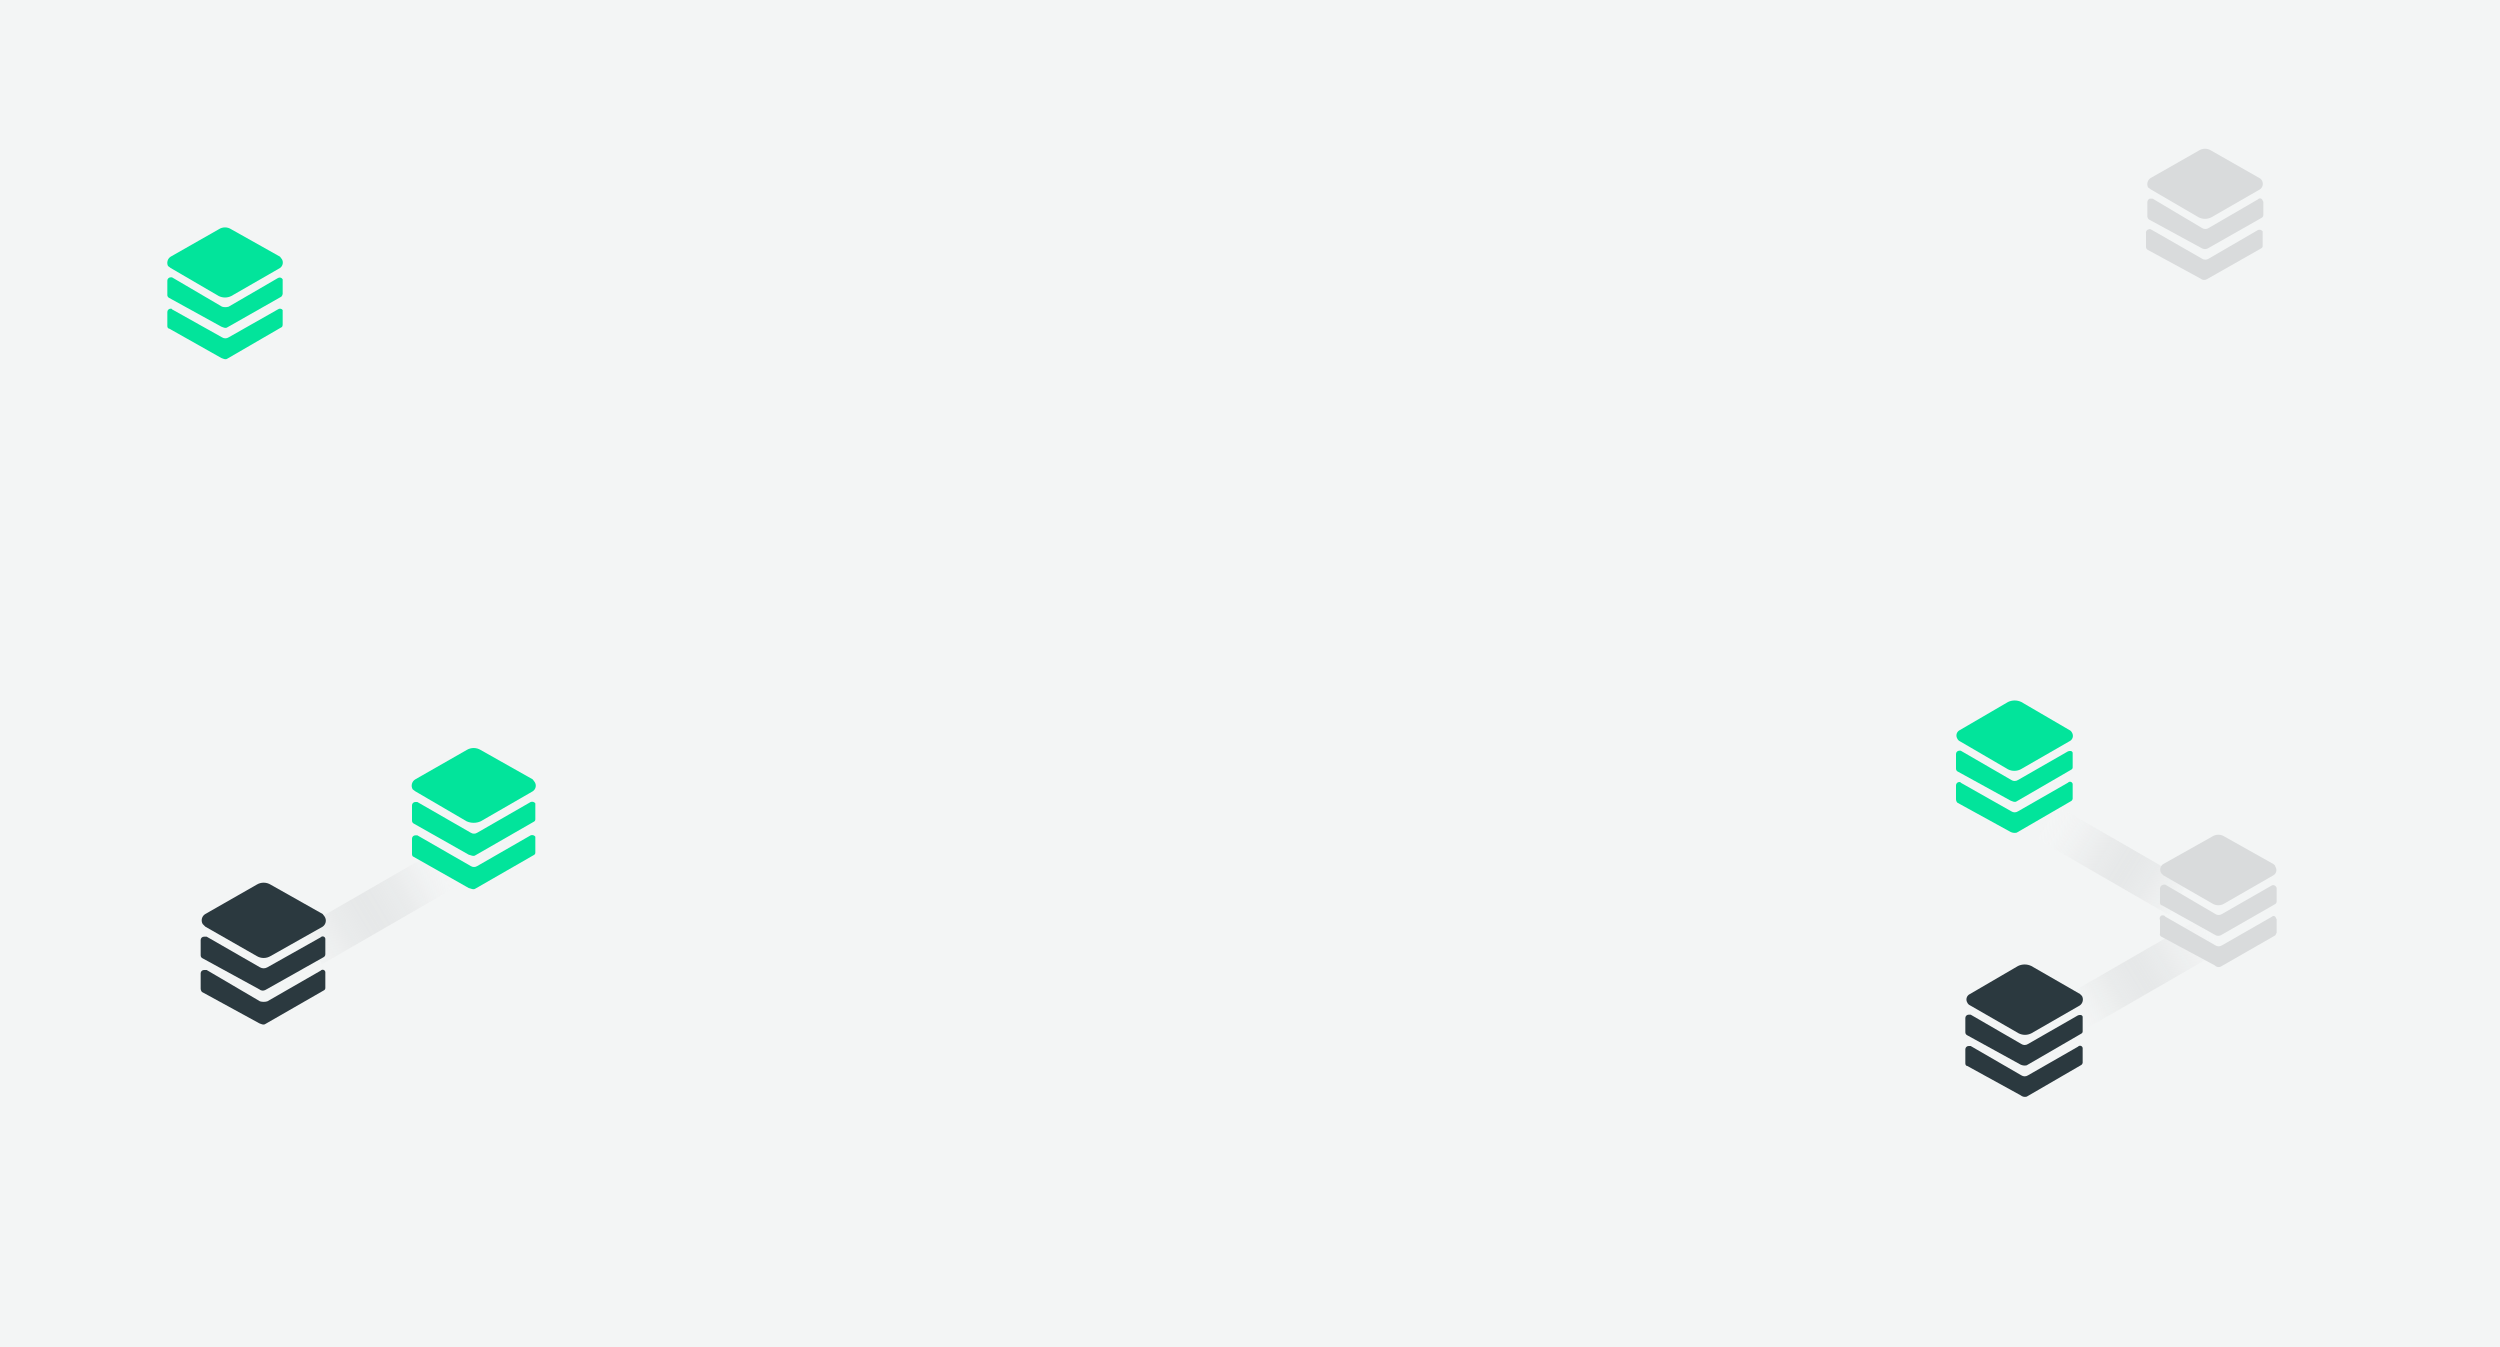
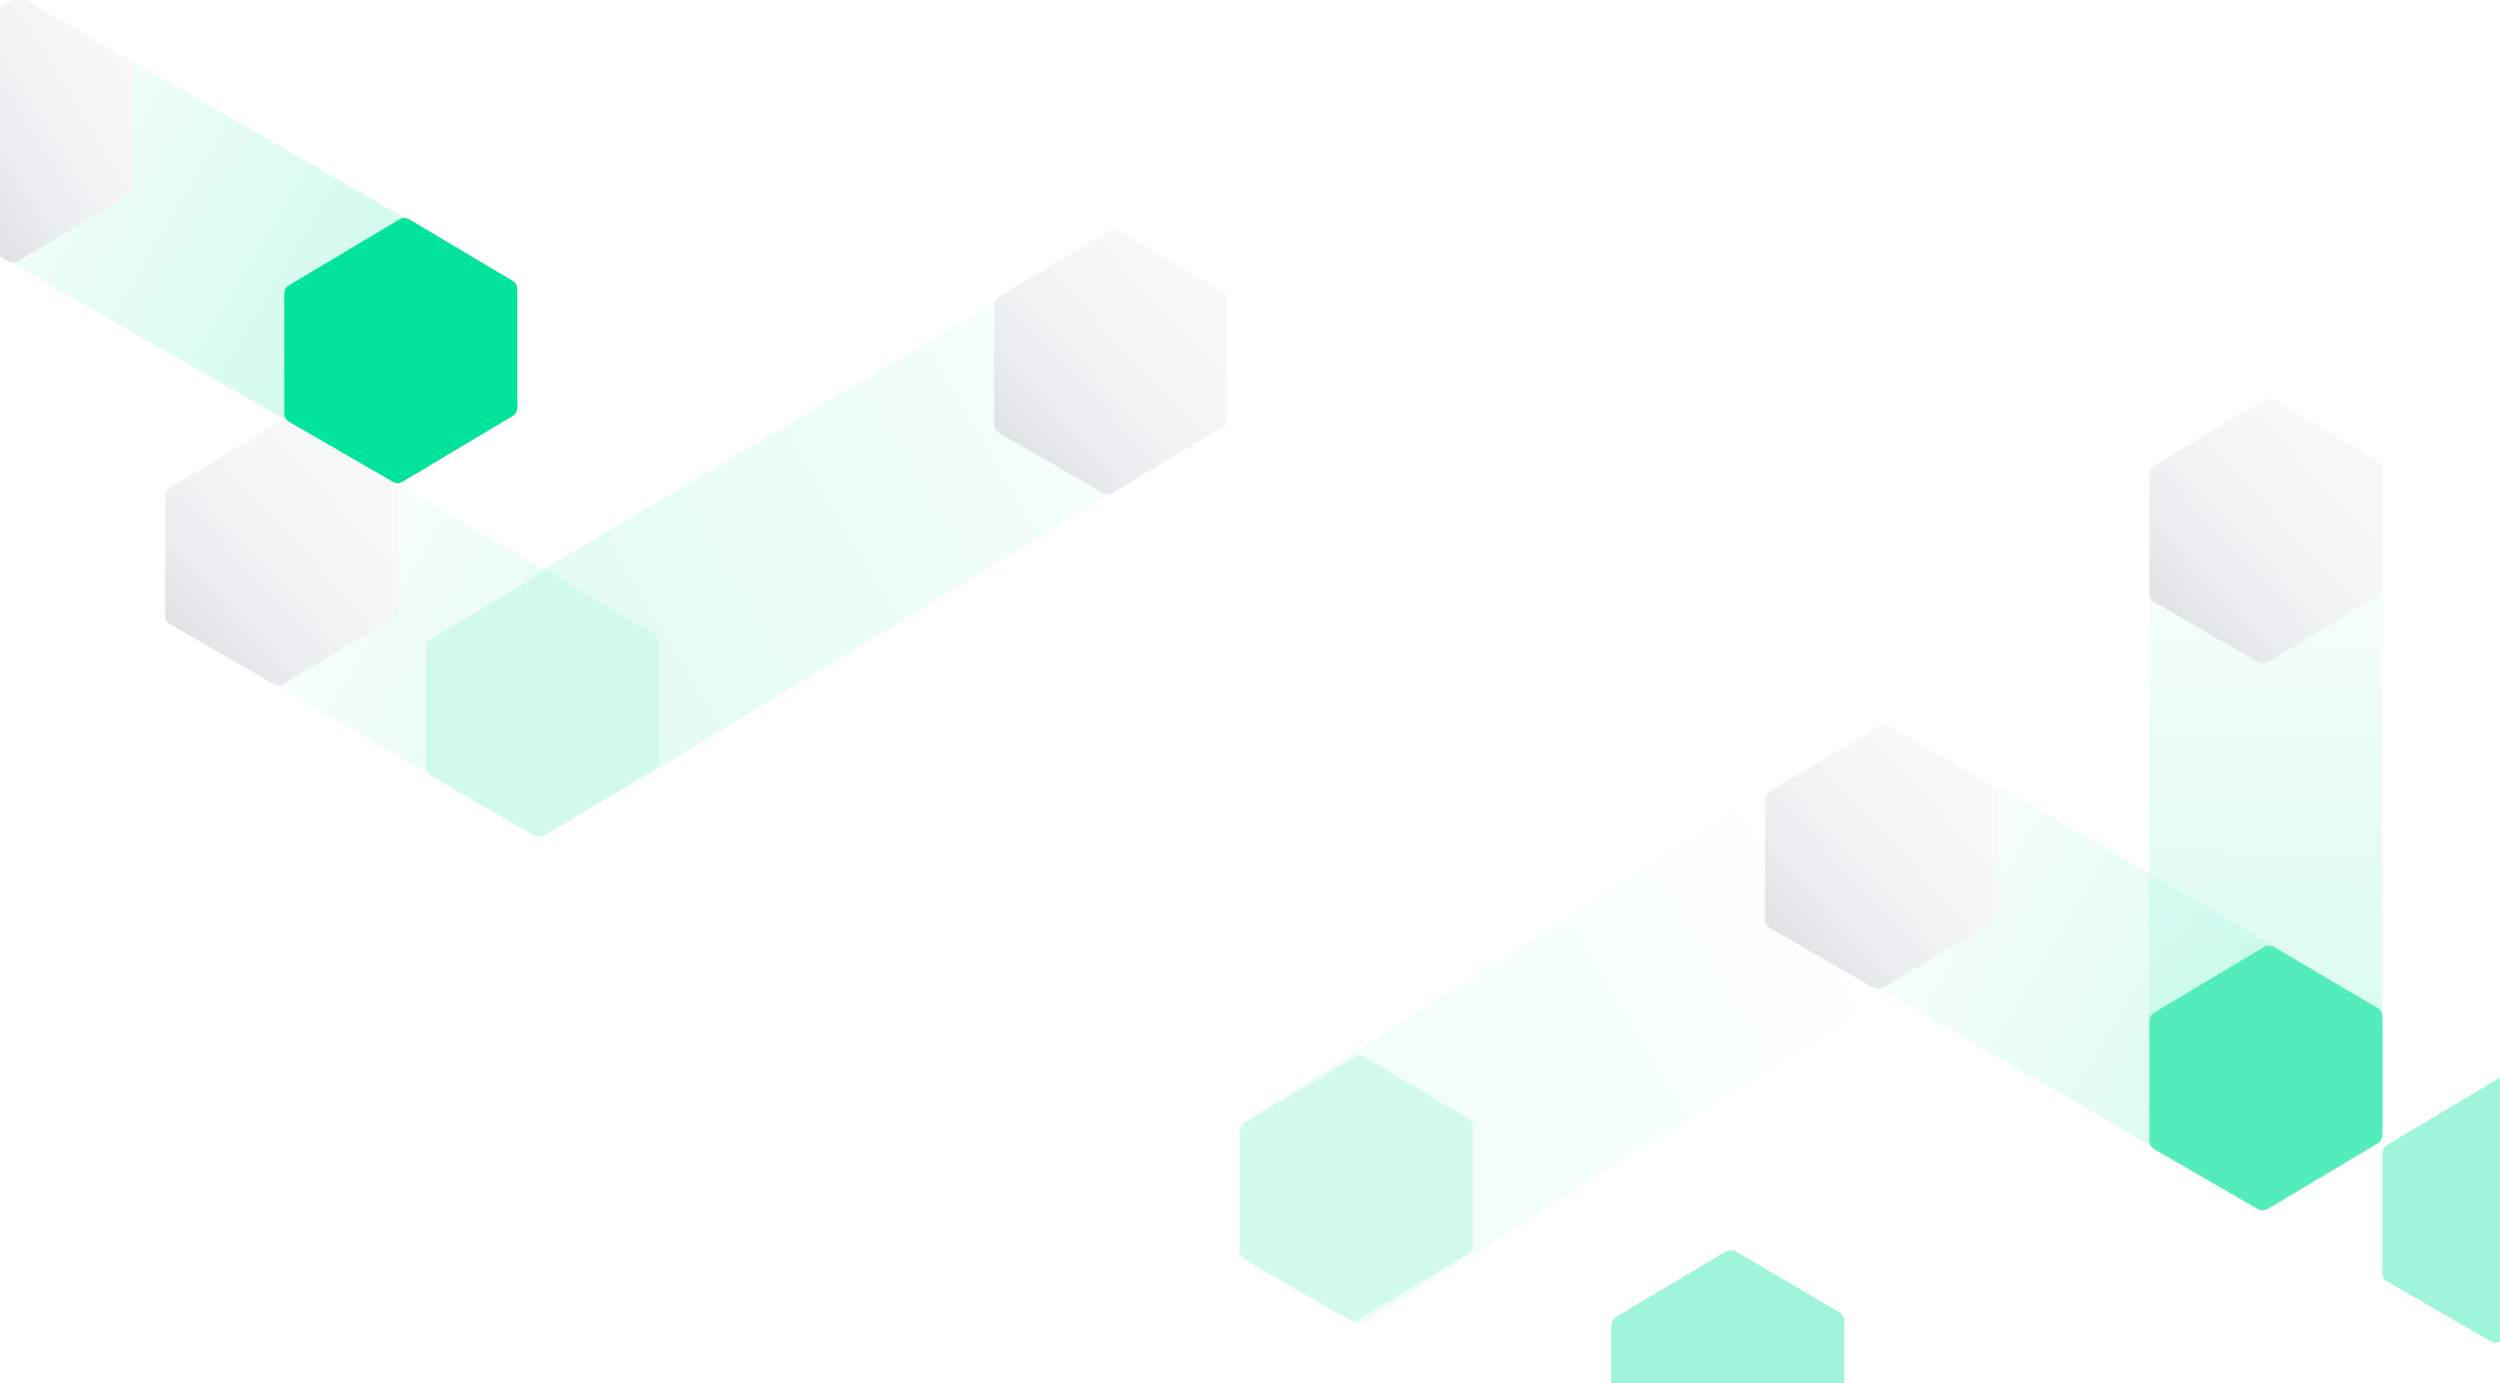
- <svg xmlns="http://www.w3.org/2000/svg" id="Layer_1" data-name="Layer 1" viewBox="0 0 375 202">
+ <svg xmlns="http://www.w3.org/2000/svg" xmlns:xlink="http://www.w3.org/1999/xlink" id="Layer_1" data-name="Layer 1" viewBox="0 0 376 208">
  <defs>
-     <style>.cls-1{fill:#f9fafa;}.cls-2,.cls-4{fill:#2b393f;}.cls-2{opacity:0.03;}.cls-3,.cls-7,.cls-8{opacity:0.5;}.cls-3{fill:url(#linear-gradient);}.cls-5{fill:#02e49b;}.cls-6{fill:#d9dbdc;}.cls-7{fill:url(#linear-gradient-2);}.cls-8{fill:url(#linear-gradient-3);}</style>
-     <linearGradient id="linear-gradient" x1="31.69" y1="-4981.54" x2="10.2" y2="-4994.38" gradientTransform="matrix(1.05, 0.5, 0.61, -0.87, 3075.3, -4213.77)" gradientUnits="userSpaceOnUse">
-       <stop offset="0" stop-color="#fff" stop-opacity="0" />
-       <stop offset="0.03" stop-color="#fafbfb" stop-opacity="0.12" />
-       <stop offset="0.09" stop-color="#f2f2f3" stop-opacity="0.35" />
-       <stop offset="0.16" stop-color="#eaebec" stop-opacity="0.55" />
-       <stop offset="0.22" stop-color="#e4e5e6" stop-opacity="0.71" />
-       <stop offset="0.28" stop-color="#dfe1e2" stop-opacity="0.84" />
-       <stop offset="0.35" stop-color="#dcdedf" stop-opacity="0.93" />
-       <stop offset="0.41" stop-color="#dadcdd" stop-opacity="0.98" />
-       <stop offset="0.48" stop-color="#d9dbdc" />
-       <stop offset="0.54" stop-color="#dadcdd" stop-opacity="0.98" />
-       <stop offset="0.61" stop-color="#dcdedf" stop-opacity="0.91" />
-       <stop offset="0.68" stop-color="#e1e2e3" stop-opacity="0.8" />
-       <stop offset="0.76" stop-color="#e7e8e8" stop-opacity="0.64" />
-       <stop offset="0.85" stop-color="#eeefef" stop-opacity="0.45" />
-       <stop offset="0.93" stop-color="#f7f8f8" stop-opacity="0.21" />
-       <stop offset="1" stop-color="#fff" stop-opacity="0" />
+     <style>.cls-1{opacity:0.18;fill:url(#linear-gradient);}.cls-14,.cls-2,.cls-3,.cls-9{opacity:0.38;}.cls-2{fill:url(#linear-gradient-2);}.cls-3{fill:url(#linear-gradient-3);}.cls-4{fill:#9ff5d9;}.cls-5{fill:#53edbb;}.cls-6{fill:url(#linear-gradient-4);}.cls-7{fill:url(#linear-gradient-5);}.cls-8{fill:#d1faed;}.cls-9{fill:url(#linear-gradient-6);}.cls-10{opacity:0.68;fill:url(#linear-gradient-7);}.cls-11{fill:url(#linear-gradient-8);}.cls-12{fill:url(#linear-gradient-9);}.cls-13{fill:#02e49b;}.cls-14{fill:url(#linear-gradient-10);}.cls-15{fill:url(#linear-gradient-11);}</style>
+     <linearGradient id="linear-gradient" x1="-1550.18" y1="134.91" x2="-1465.97" y2="185.36" gradientTransform="matrix(-1, 0, 0, 1, -1274.56, 0)" gradientUnits="userSpaceOnUse">
+       <stop offset="0" stop-color="#ebfdf7" />
+       <stop offset="1" stop-color="#9ff5d9" />
    </linearGradient>
-     <linearGradient id="linear-gradient-2" x1="305.01" y1="-4965.82" x2="328.98" y2="-4980.5" gradientTransform="matrix(0.5, 0.87, 0.87, -0.5, 4464.83, -2631.65)" gradientUnits="userSpaceOnUse">
-       <stop offset="0" stop-color="#fff" stop-opacity="0" />
-       <stop offset="0.06" stop-color="#f8f8f9" stop-opacity="0.18" />
-       <stop offset="0.14" stop-color="#eff0f0" stop-opacity="0.43" />
-       <stop offset="0.23" stop-color="#e7e8e9" stop-opacity="0.63" />
-       <stop offset="0.31" stop-color="#e1e2e3" stop-opacity="0.79" />
-       <stop offset="0.38" stop-color="#dddedf" stop-opacity="0.91" />
-       <stop offset="0.45" stop-color="#dadcdd" stop-opacity="0.98" />
-       <stop offset="0.51" stop-color="#d9dbdc" />
-       <stop offset="0.56" stop-color="#dadcdd" stop-opacity="0.98" />
-       <stop offset="0.63" stop-color="#dcdedf" stop-opacity="0.91" />
-       <stop offset="0.7" stop-color="#e1e2e3" stop-opacity="0.8" />
-       <stop offset="0.78" stop-color="#e6e8e8" stop-opacity="0.65" />
-       <stop offset="0.86" stop-color="#eeefef" stop-opacity="0.45" />
-       <stop offset="0.94" stop-color="#f7f7f8" stop-opacity="0.21" />
-       <stop offset="1" stop-color="#fff" stop-opacity="0" />
+     <linearGradient id="linear-gradient-2" x1="341.67" y1="83.78" x2="339.89" y2="154.64" gradientTransform="matrix(1, 0, 0, 1, 0, 0)" xlink:href="#linear-gradient" />
+     <linearGradient id="linear-gradient-3" x1="289.12" y1="131.56" x2="338.6" y2="161.2" gradientTransform="matrix(1, 0, 0, 1, 0, 0)" xlink:href="#linear-gradient" />
+     <linearGradient id="linear-gradient-4" x1="307.84" y1="105.6" x2="249.75" y2="159.82" gradientUnits="userSpaceOnUse">
+       <stop offset="0.04" stop-color="#f9fbfb" />
+       <stop offset="0.33" stop-color="#f6f8f8" />
+       <stop offset="0.53" stop-color="#edf0f0" />
+       <stop offset="0.7" stop-color="#dde1e2" />
+       <stop offset="0.86" stop-color="#c7cccd" />
+       <stop offset="1" stop-color="#aeb4b6" />
    </linearGradient>
-     <linearGradient id="linear-gradient-3" x1="333.46" y1="-4982.73" x2="308.82" y2="-4997.74" gradientTransform="matrix(0.87, 0.5, 0.5, -0.87, 2538.05, -4336.31)" gradientUnits="userSpaceOnUse">
-       <stop offset="0" stop-color="#fff" stop-opacity="0" />
-       <stop offset="0.04" stop-color="#fbfbfb" stop-opacity="0.11" />
-       <stop offset="0.13" stop-color="#f1f1f2" stop-opacity="0.38" />
-       <stop offset="0.23" stop-color="#e8e9ea" stop-opacity="0.6" />
-       <stop offset="0.32" stop-color="#e2e3e4" stop-opacity="0.77" />
-       <stop offset="0.4" stop-color="#dddfe0" stop-opacity="0.9" />
-       <stop offset="0.47" stop-color="#dadcdd" stop-opacity="0.97" />
-       <stop offset="0.52" stop-color="#d9dbdc" />
-       <stop offset="0.58" stop-color="#dadcdd" stop-opacity="0.98" />
-       <stop offset="0.65" stop-color="#dcdedf" stop-opacity="0.92" />
-       <stop offset="0.71" stop-color="#e0e2e2" stop-opacity="0.82" />
-       <stop offset="0.78" stop-color="#e5e7e7" stop-opacity="0.68" />
-       <stop offset="0.85" stop-color="#ecedee" stop-opacity="0.49" />
-       <stop offset="0.93" stop-color="#f5f5f6" stop-opacity="0.27" />
-       <stop offset="1" stop-color="#fff" stop-opacity="0.01" />
-       <stop offset="1" stop-color="#fff" stop-opacity="0" />
-     </linearGradient>
+     <linearGradient id="linear-gradient-5" x1="365.63" y1="56.58" x2="307.54" y2="110.8" xlink:href="#linear-gradient-4" />
+     <linearGradient id="linear-gradient-6" x1="46.12" y1="85.04" x2="111.5" y2="124.02" gradientTransform="matrix(1, 0, 0, 1, 0, 0)" xlink:href="#linear-gradient" />
+     <linearGradient id="linear-gradient-7" x1="8.09" y1="22.23" x2="84.17" y2="67.6" gradientTransform="matrix(1, 0, 0, 1, 0, 0)" xlink:href="#linear-gradient" />
+     <linearGradient id="linear-gradient-8" x1="36.3" y1="-1.12" x2="-28.43" y2="38.44" xlink:href="#linear-gradient-4" />
+     <linearGradient id="linear-gradient-9" x1="67.24" y1="59.93" x2="9.15" y2="114.15" xlink:href="#linear-gradient-4" />
+     <linearGradient id="linear-gradient-10" x1="-1095.32" y1="54.29" x2="-986.36" y2="119.27" gradientTransform="matrix(-1, 0, 0, 1, -927.31, 0)" xlink:href="#linear-gradient" />
+     <linearGradient id="linear-gradient-11" x1="191.94" y1="31.17" x2="133.85" y2="85.39" xlink:href="#linear-gradient-4" />
  </defs>
-   <rect class="cls-1" x="-28.3" y="-34" width="431.2" height="261.98" />
-   <rect class="cls-2" x="-31.5" y="-31.7" width="442" height="249.52" />
-   <rect class="cls-3" x="45.2" y="133.1" width="23" height="6.2" transform="translate(-60.5 46.6) rotate(-30)" />
-   <path class="cls-4" d="M48.4,137.1l-7.8-4.4a2,2,0,0,0-2.1,0l-7.7,4.4a1.1,1.1,0,0,0-.4,1.5l.4.4,7.7,4.4a2,2,0,0,0,2.1,0l7.8-4.4a1.1,1.1,0,0,0,.3-1.5Z" />
-   <path class="cls-4" d="M39,145.1a1.1,1.1,0,0,0,1.1,0l8-4.5a.4.4,0,0,1,.7.2v2.3a.5.5,0,0,1-.3.5l-8.7,4.9a.8.8,0,0,1-.9-.1l-8.6-4.7a.5.5,0,0,1-.2-.4V141a.5.5,0,0,1,.5-.5H31Z" />
-   <path class="cls-4" d="M39,150.2a2,2,0,0,0,1.1,0l8-4.6a.4.4,0,0,1,.7.2v2.4c0,.2-.1.3-.3.4l-8.7,5c-.3.2-.6,0-.9-.1l-8.6-4.7a.8.8,0,0,1-.2-.5V146a.5.5,0,0,1,.5-.5H31Z" />
-   <path class="cls-5" d="M79.9,116.9l-7.8-4.4a2,2,0,0,0-2.1,0l-7.7,4.4a1.1,1.1,0,0,0-.4,1.5l.4.3,7.7,4.5a2.6,2.6,0,0,0,2.1,0l7.8-4.5a1,1,0,0,0,.3-1.4Z" />
-   <path class="cls-5" d="M70.6,124.9a.9.9,0,0,0,1,0l8-4.6a.6.6,0,0,1,.7.2v2.4c0,.2-.1.3-.3.4l-8.7,5c-.3.2-.6,0-1-.1L62,123.5a.5.5,0,0,1-.2-.4v-2.3a.5.5,0,0,1,.5-.5h.3Z" />
-   <path class="cls-5" d="M70.6,129.9a.9.9,0,0,0,1,0l8-4.6a.6.6,0,0,1,.7.2v2.4c0,.2-.1.3-.3.4l-8.7,5c-.3.2-.6,0-1-.1L62,128.5c-.1,0-.2-.2-.2-.4v-2.3a.5.5,0,0,1,.5-.5h.3Z" />
-   <path class="cls-6" d="M338.9,26.7l-7.2-4.1a1.7,1.7,0,0,0-1.9,0l-7.2,4.1a1.1,1.1,0,0,0-.4,1.4l.4.3,7.2,4.2a2.1,2.1,0,0,0,1.9,0l7.3-4.2a1,1,0,0,0,.3-1.3A.8.8,0,0,0,338.9,26.7Z" />
-   <path class="cls-6" d="M330.3,34.2a.9.9,0,0,0,1,0l7.4-4.3a.4.4,0,0,1,.7.2.3.3,0,0,1,.1.2v1.9a.5.5,0,0,1-.3.5l-8.1,4.6a1,1,0,0,1-.9-.1l-7.9-4.3a.8.8,0,0,1-.2-.4V30.3c0-.2.2-.5.4-.5h.4Z" />
-   <path class="cls-6" d="M330.3,38.8a.9.9,0,0,0,1,0l7.4-4.3a.6.6,0,0,1,.7.2v2.2c0,.2-.1.3-.3.4l-8.1,4.6a.8.8,0,0,1-.9-.1l-7.9-4.3a.5.5,0,0,1-.3-.5V35a.5.5,0,0,1,.4-.6c.2-.1.3,0,.5.1Z" />
-   <path class="cls-5" d="M42,38.5l-7.3-4.1a1.7,1.7,0,0,0-1.9,0l-7.2,4.1a1.1,1.1,0,0,0-.4,1.4l.4.3,7.2,4.2a2.1,2.1,0,0,0,1.9,0L42,40.2a1,1,0,0,0,.3-1.3Z" />
-   <path class="cls-5" d="M33.3,46a1.7,1.7,0,0,0,1,0l7.4-4.3a.5.5,0,0,1,.7.2v2.2a.8.8,0,0,1-.2.4l-8.1,4.6c-.3.2-.6,0-.9-.1l-7.8-4.3a.5.5,0,0,1-.3-.4V42.1a.5.5,0,0,1,.5-.5h.2Z" />
-   <path class="cls-5" d="M33.3,50.6a.9.9,0,0,0,1,0l7.4-4.2a.5.5,0,0,1,.7.1v2.2c0,.2-.1.4-.2.4l-8.1,4.7c-.3.2-.6,0-.9-.1l-7.8-4.4c-.2,0-.3-.2-.3-.4V46.8a.5.5,0,0,1,.5-.5c.1,0,.2,0,.2.1Z" />
-   <rect class="cls-7" x="313.6" y="117" width="5.8" height="23.68" transform="translate(46.7 338.5) rotate(-60)" />
-   <rect class="cls-8" x="309.8" y="143" width="23.7" height="5.81" transform="translate(-29.9 180.4) rotate(-30)" />
-   <path class="cls-6" d="M341,129.6l-7.3-4.1a1.7,1.7,0,0,0-1.9,0l-7.3,4.1a1,1,0,0,0-.3,1.4l.3.3,7.3,4.2a1.7,1.7,0,0,0,1.9,0l7.3-4.2a.9.9,0,0,0,.3-1.3C341.3,129.8,341.1,129.7,341,129.6Z" />
-   <path class="cls-6" d="M332.3,137.1a.9.9,0,0,0,1,0l7.5-4.3a.5.5,0,0,1,.6.2.4.4,0,0,1,.1.3v1.9a.5.5,0,0,1-.2.4l-8.2,4.7a.9.9,0,0,1-.9-.1l-7.9-4.4c-.2,0-.3-.2-.3-.4v-2.1a.6.6,0,0,1,.5-.6h.3Z" />
-   <path class="cls-6" d="M332.3,141.8a.9.9,0,0,0,1,0l7.5-4.3c.2-.2.5-.1.6.2s.1.1.1.2v2l-.2.4-8.2,4.7a.8.8,0,0,1-.9-.2l-8-4.3a.4.4,0,0,1-.2-.5v-2a.5.5,0,0,1,.3-.7c.2,0,.4,0,.5.2Z" />
-   <path class="cls-5" d="M310.4,109.5l-7.2-4.2a2.3,2.3,0,0,0-2,0l-7.2,4.2a.9.9,0,0,0-.4,1.3.8.8,0,0,0,.4.4l7.2,4.2a2.1,2.1,0,0,0,1.9,0l7.3-4.2a.9.9,0,0,0,.4-1.3A.8.8,0,0,0,310.4,109.5Z" />
-   <path class="cls-5" d="M301.7,117a.9.9,0,0,0,1,0l7.5-4.3c.3-.1.6-.1.7.2v2.2c0,.2-.1.3-.3.4l-8.1,4.7c-.3.2-.6,0-.9-.1l-8-4.4a.5.5,0,0,1-.2-.4v-2.2a.5.5,0,0,1,.5-.5h.2Z" />
-   <path class="cls-5" d="M301.7,121.7a.9.9,0,0,0,1,0l7.5-4.3a.4.4,0,0,1,.7.2v2.2a.5.5,0,0,1-.3.4l-8.1,4.7a1.4,1.4,0,0,1-.9-.1l-8-4.4a.8.8,0,0,1-.2-.5v-2.1a.5.5,0,0,1,.5-.5c.1,0,.2,0,.2.1Z" />
-   <path class="cls-4" d="M312,149.1l-7.3-4.2a2.3,2.3,0,0,0-2,0l-7.2,4.2a.9.9,0,0,0-.4,1.3.8.8,0,0,0,.4.4l7.3,4.2a2.1,2.1,0,0,0,1.9,0l7.3-4.2a1.1,1.1,0,0,0,.3-1.4Z" />
-   <path class="cls-4" d="M303.2,156.6a.9.9,0,0,0,1,0l7.5-4.3c.3-.1.6-.1.7.2v2.2c0,.2-.1.3-.3.4l-8.1,4.7a1.4,1.4,0,0,1-.9-.1l-8-4.4a.5.5,0,0,1-.3-.5v-2.1a.5.5,0,0,1,.5-.5h.3Z" />
-   <path class="cls-4" d="M303.2,161.3a.9.9,0,0,0,1,0l7.5-4.3a.4.4,0,0,1,.7.2v2.2a.5.5,0,0,1-.3.4l-8.1,4.7a1,1,0,0,1-.9-.2l-8-4.4c-.2,0-.3-.2-.3-.4v-2.1a.5.5,0,0,1,.5-.5h.3Z" />
+   <path class="cls-1" d="M267.58,118.83l16.58,9.87a1.47,1.47,0,0,1,.73,1.28v18a1.47,1.47,0,0,1-.74,1.28l-78.91,49.63a1.5,1.5,0,0,1-1.49,0L187.21,189a1.5,1.5,0,0,1-.72-1.27l0-17.81a1.44,1.44,0,0,1,.72-1.27l78.92-49.81A1.47,1.47,0,0,1,267.58,118.83Z" />
+   <rect class="cls-2" x="323.23" y="83.34" width="35.09" height="72.14" />
+   <path class="cls-3" d="M300.29,118.83l-16.58,9.87A1.48,1.48,0,0,0,283,130v18a1.48,1.48,0,0,0,.73,1.28L323.5,172.3a1.5,1.5,0,0,0,1.49,0l16.54-9.87a1.48,1.48,0,0,0,.72-1.27l.05-17.81a1.47,1.47,0,0,0-.73-1.27l-39.78-23.24A1.49,1.49,0,0,0,300.29,118.83Z" />
+   <path class="cls-4" d="M375.63,162.31l-16.58,9.87a1.49,1.49,0,0,0-.73,1.28v18a1.49,1.49,0,0,0,.74,1.28l15.56,9a1.47,1.47,0,0,0,1.49,0l16.54-9.88c.45-.26.72,4.41.73,3.89l0-17.81c0-.52-.28-6.16-.73-6.43l-15.56-9.16A1.49,1.49,0,0,0,375.63,162.31Z" />
+   <path class="cls-5" d="M340.54,142.41,324,152.29a1.47,1.47,0,0,0-.73,1.27v18a1.47,1.47,0,0,0,.74,1.28l15.56,9a1.5,1.5,0,0,0,1.49,0l16.53-9.87a1.49,1.49,0,0,0,.73-1.27l0-17.81a1.44,1.44,0,0,0-.72-1.27L342,142.41A1.49,1.49,0,0,0,340.54,142.41Z" />
+   <path class="cls-6" d="M282.75,109.13,266.17,119a1.47,1.47,0,0,0-.73,1.27v18a1.49,1.49,0,0,0,.74,1.28l15.56,9a1.47,1.47,0,0,0,1.49,0l16.53-9.87a1.49,1.49,0,0,0,.73-1.27l0-17.81a1.46,1.46,0,0,0-.72-1.27l-15.56-9.16A1.44,1.44,0,0,0,282.75,109.13Z" />
+   <path class="cls-4" d="M259.63,188.19l-16.58,9.87a1.49,1.49,0,0,0-.73,1.28v18a1.47,1.47,0,0,0,.74,1.28l15.56,9a1.47,1.47,0,0,0,1.49,0l16.54-9.88a1.47,1.47,0,0,0,.72-1.27l0-17.8a1.46,1.46,0,0,0-.72-1.28l-15.56-9.16A1.49,1.49,0,0,0,259.63,188.19Z" />
+   <path class="cls-7" d="M340.54,60.1,324,70a1.49,1.49,0,0,0-.73,1.28v18a1.47,1.47,0,0,0,.74,1.28l15.56,9a1.47,1.47,0,0,0,1.49,0l16.53-9.88a1.46,1.46,0,0,0,.73-1.26l0-17.81a1.46,1.46,0,0,0-.72-1.28L342,60.1A1.49,1.49,0,0,0,340.54,60.1Z" />
+   <path class="cls-8" d="M203.75,159l-16.58,9.88a1.46,1.46,0,0,0-.72,1.27v18a1.48,1.48,0,0,0,.73,1.28l15.56,9a1.5,1.5,0,0,0,1.49,0l16.54-9.87a1.49,1.49,0,0,0,.73-1.27l0-17.81a1.5,1.5,0,0,0-.73-1.28L205.25,159A1.49,1.49,0,0,0,203.75,159Z" />
+   <path class="cls-9" d="M57.17,72.17,40.59,82a1.49,1.49,0,0,0-.73,1.27v18a1.48,1.48,0,0,0,.74,1.28l39.78,23a1.47,1.47,0,0,0,1.49,0l16.53-9.88a1.46,1.46,0,0,0,.73-1.26l0-17.81a1.48,1.48,0,0,0-.72-1.28L58.67,72.17A1.44,1.44,0,0,0,57.17,72.17Z" />
+   <path class="cls-10" d="M18.12,9,1.54,18.89a1.47,1.47,0,0,0-.73,1.27v18a1.47,1.47,0,0,0,.74,1.28L51,67.74a1.5,1.5,0,0,0,1.49,0L69,57.86a1.49,1.49,0,0,0,.73-1.27l0-17.81a1.5,1.5,0,0,0-.73-1.28L19.61,9A1.47,1.47,0,0,0,18.12,9Z" />
+   <path class="cls-11" d="M2.21-.12-14.37,9.76A1.47,1.47,0,0,0-15.1,11V29a1.49,1.49,0,0,0,.74,1.28l15.56,9a1.5,1.5,0,0,0,1.49,0L19.23,29.4A1.51,1.51,0,0,0,20,28.13l0-17.81A1.5,1.5,0,0,0,19.27,9L3.71-.12A1.49,1.49,0,0,0,2.21-.12Z" />
+   <path class="cls-12" d="M42.15,63.45,25.57,73.33a1.47,1.47,0,0,0-.73,1.27v18a1.46,1.46,0,0,0,.74,1.27l15.56,9a1.5,1.5,0,0,0,1.49,0L59.17,93a1.48,1.48,0,0,0,.72-1.27l0-17.81a1.47,1.47,0,0,0-.73-1.27L43.65,63.45A1.49,1.49,0,0,0,42.15,63.45Z" />
+   <path class="cls-13" d="M60.07,33,43.49,42.9a1.46,1.46,0,0,0-.73,1.27v18a1.49,1.49,0,0,0,.74,1.28l15.56,9a1.45,1.45,0,0,0,1.48,0l16.54-9.87a1.49,1.49,0,0,0,.73-1.27l0-17.81a1.45,1.45,0,0,0-.73-1.27L61.56,33A1.43,1.43,0,0,0,60.07,33Z" />
+   <path class="cls-14" d="M160.94,39.68l16.59,9.87a1.48,1.48,0,0,1,.72,1.27V66.66a1.46,1.46,0,0,1-.74,1.27L98.07,116.16a1.5,1.5,0,0,1-1.49,0l-15.37-9.87a1.49,1.49,0,0,1-.73-1.27l0-17.81a1.48,1.48,0,0,1,.73-1.28l78.28-46.24A1.47,1.47,0,0,1,160.94,39.68Z" />
+   <path class="cls-8" d="M81.39,86.24,64.81,96.11a1.49,1.49,0,0,0-.73,1.28v18a1.47,1.47,0,0,0,.74,1.28l15.56,9a1.47,1.47,0,0,0,1.49,0l16.53-9.88a1.46,1.46,0,0,0,.73-1.26l0-17.81a1.48,1.48,0,0,0-.72-1.28L82.88,86.24A1.47,1.47,0,0,0,81.39,86.24Z" />
+   <path class="cls-15" d="M166.85,34.69l-16.58,9.88a1.47,1.47,0,0,0-.73,1.27v18a1.47,1.47,0,0,0,.74,1.28l15.56,9a1.5,1.5,0,0,0,1.49,0l16.54-9.87a1.48,1.48,0,0,0,.72-1.27l0-17.81a1.5,1.5,0,0,0-.73-1.28l-15.56-9.16A1.49,1.49,0,0,0,166.85,34.69Z" />
</svg>
